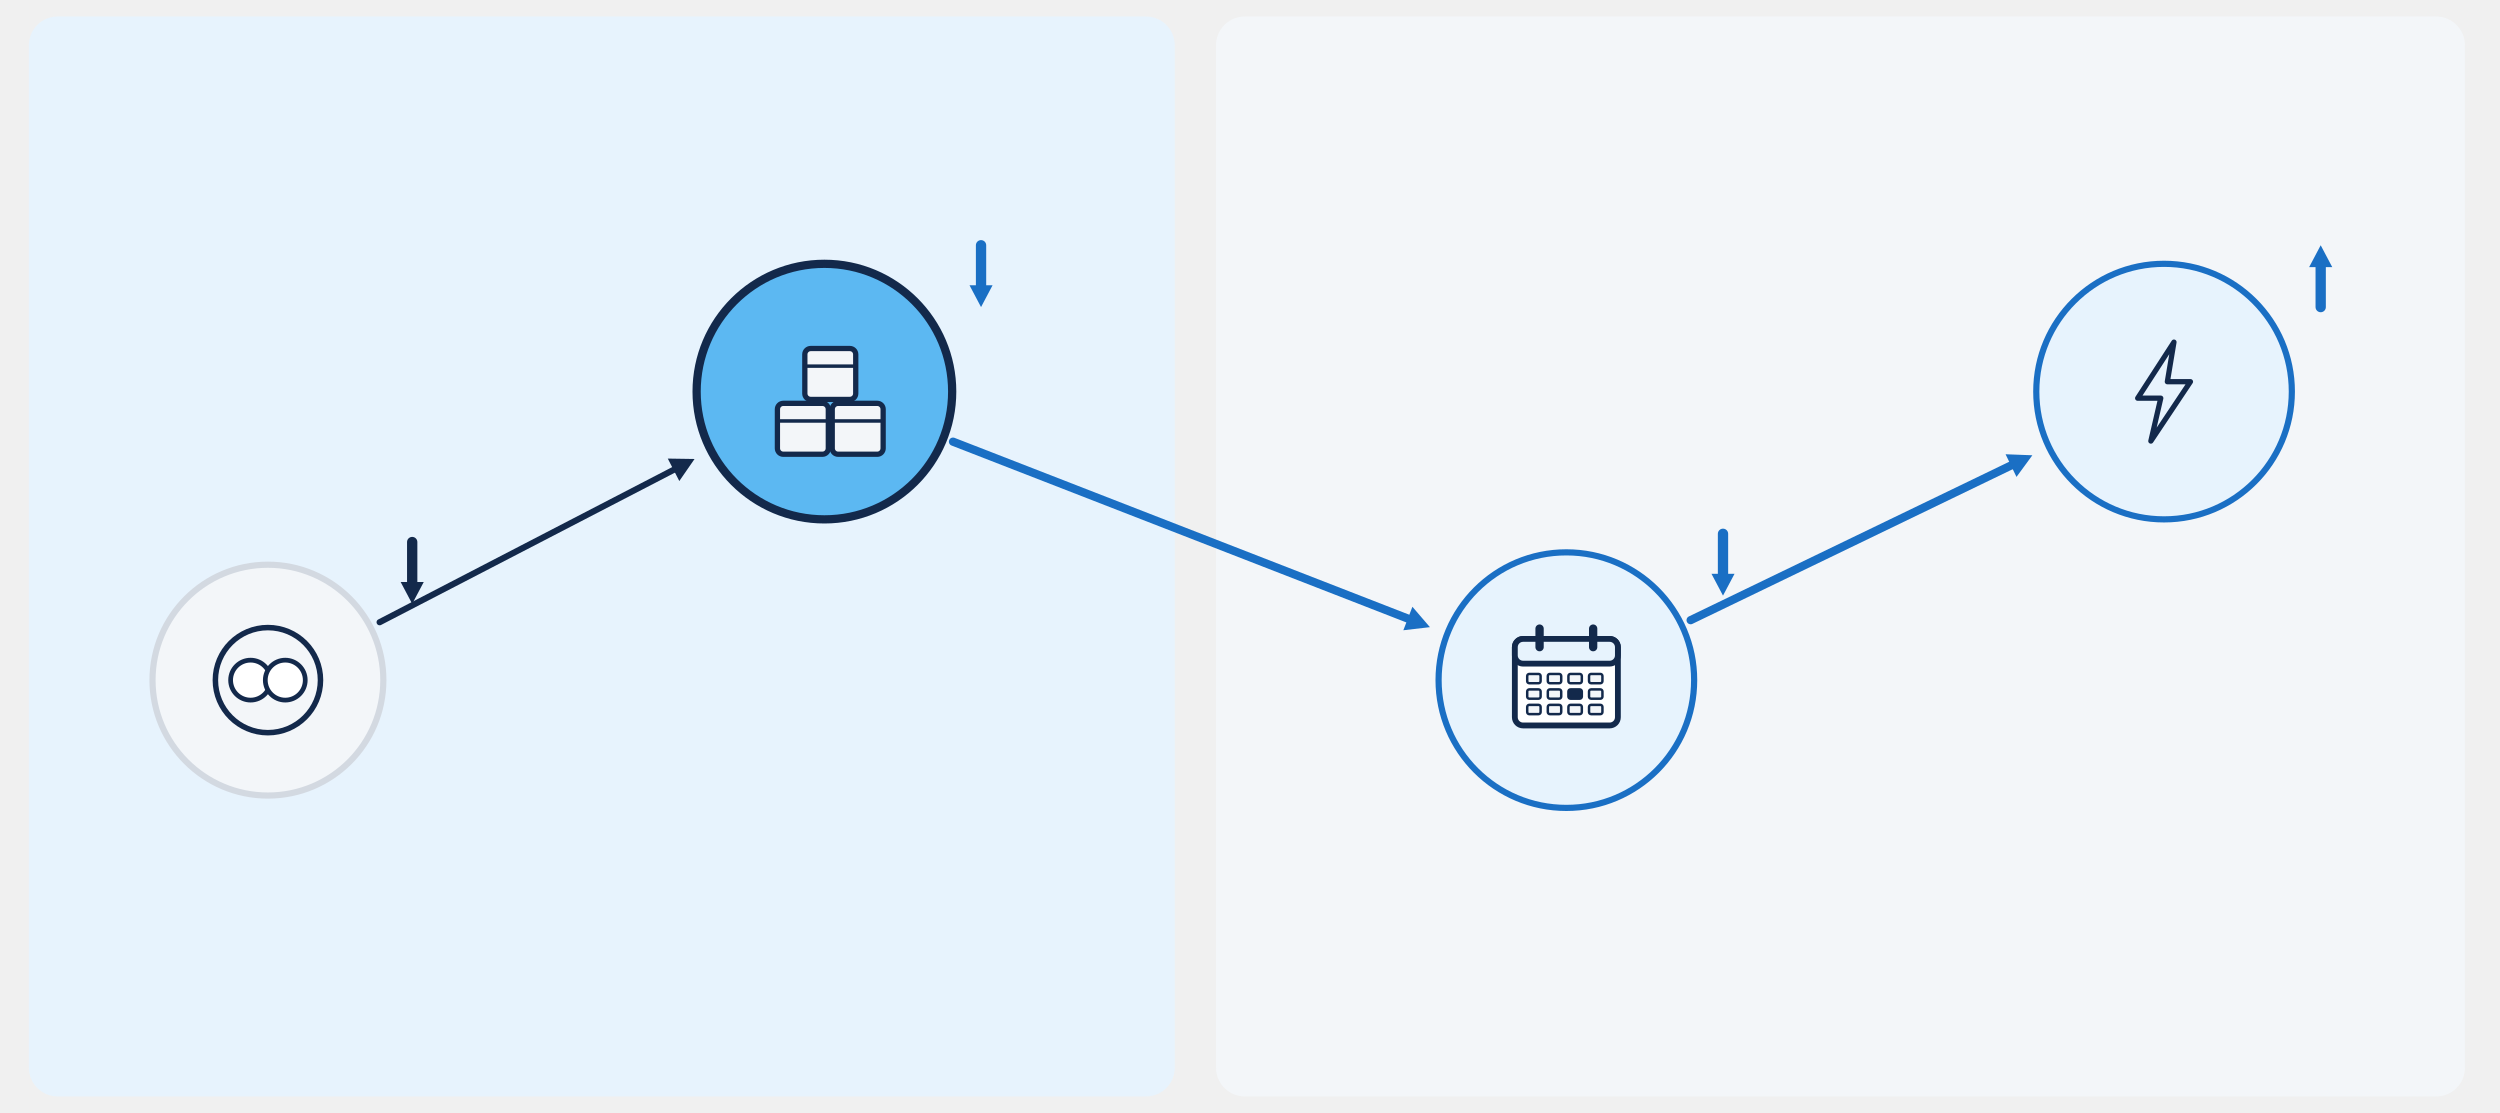
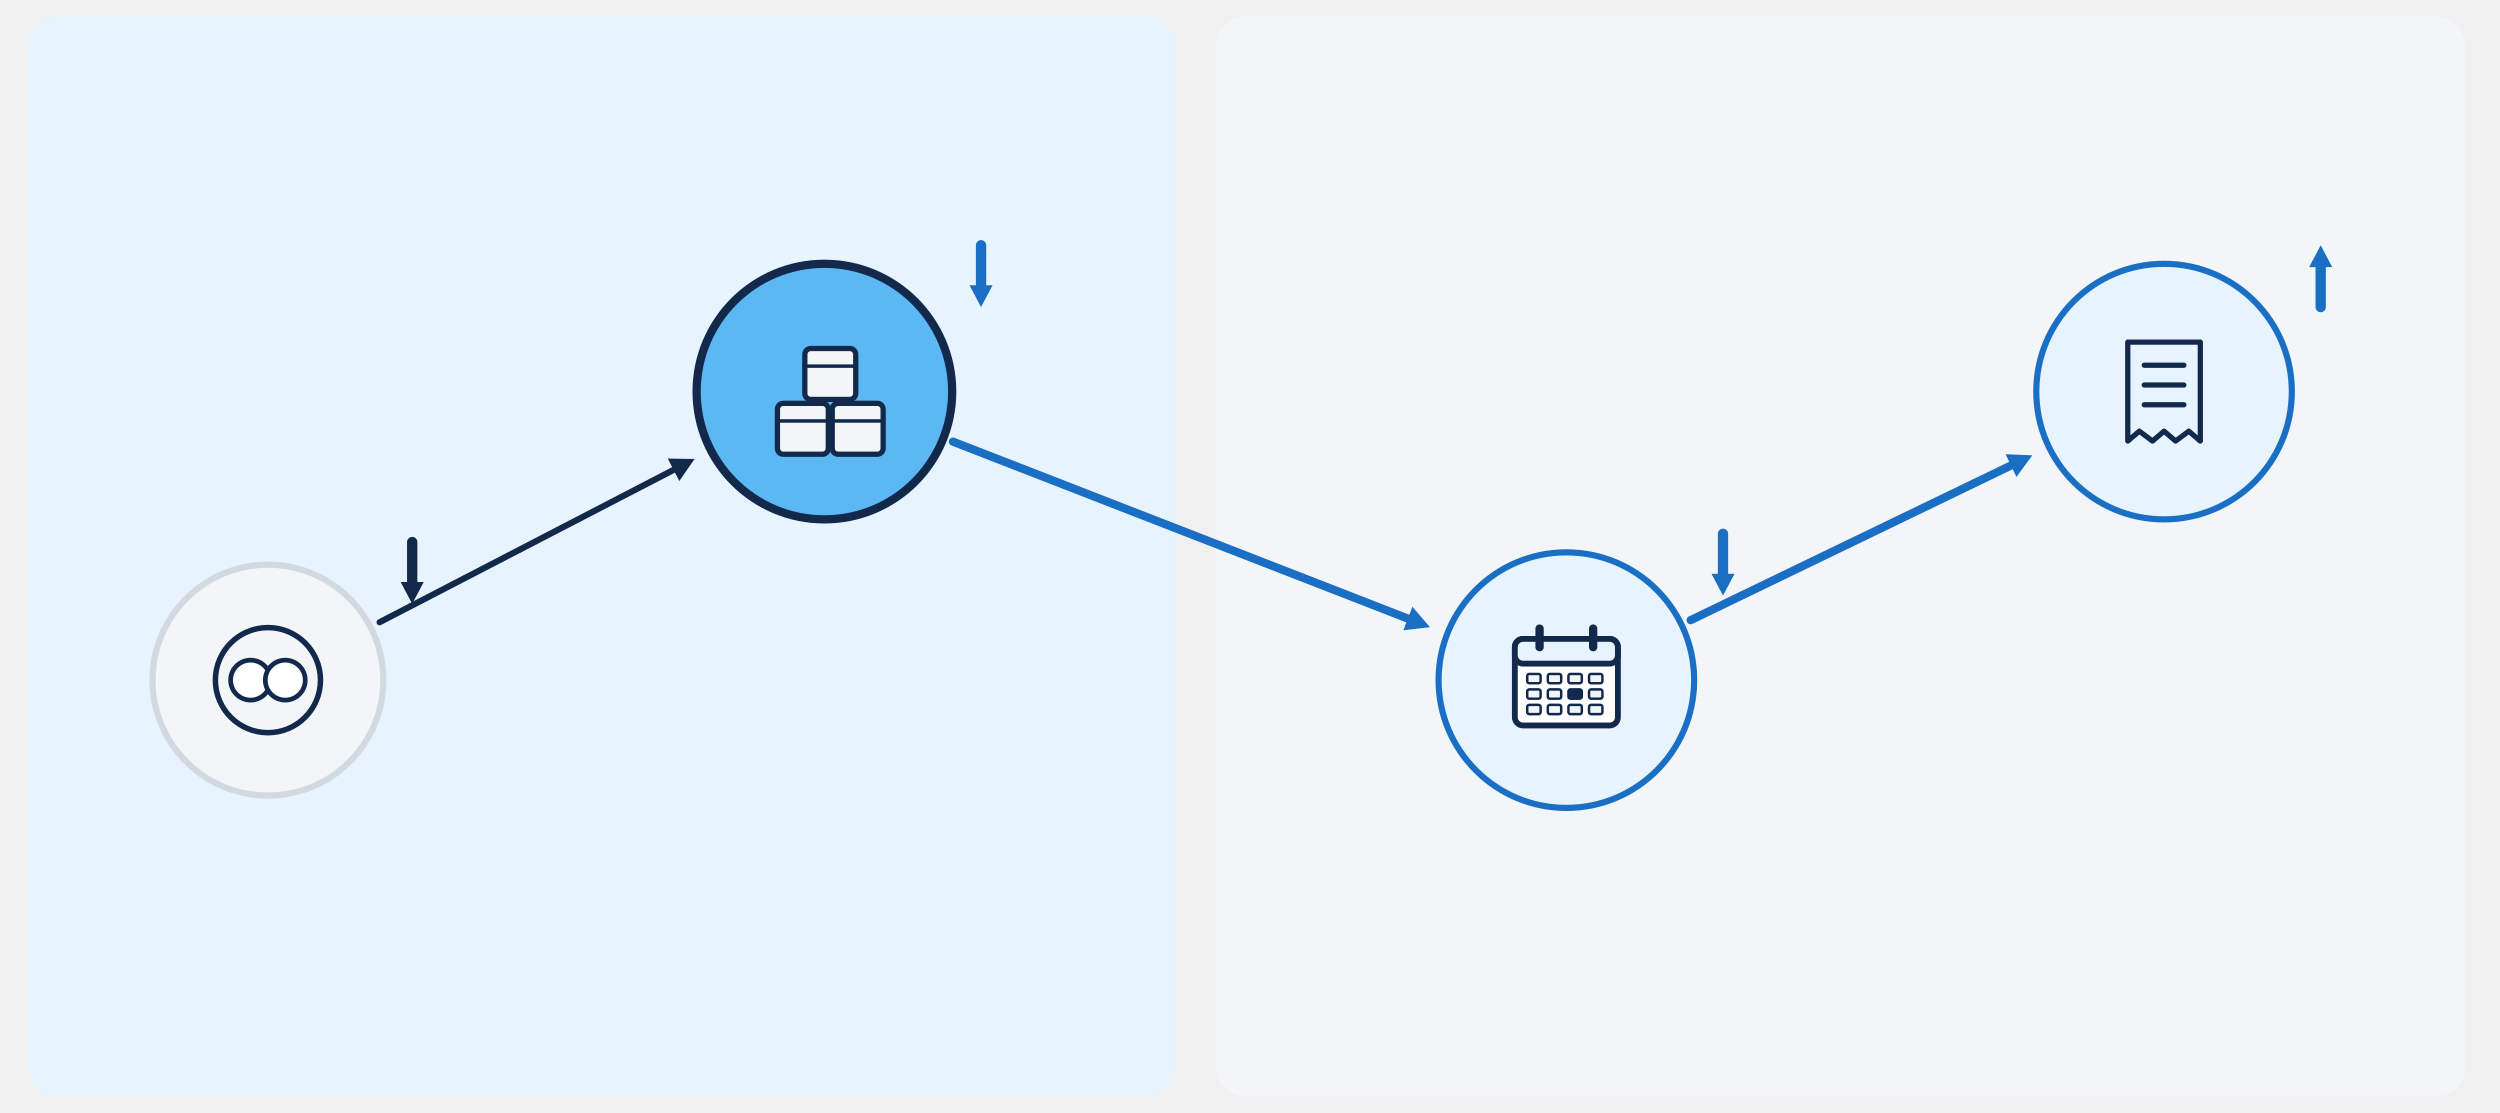
<svg xmlns="http://www.w3.org/2000/svg" viewBox="0 0 1213 540" width="1213" height="540">
  <rect x="14" y="8" width="556" height="524" rx="14" ry="14" fill="#E7F3FD" stroke="none" stroke-width="0" stroke-linecap="round" stroke-linejoin="round" />
  <rect x="590" y="8" width="606" height="524" rx="14" ry="14" fill="#F3F6F9" stroke="none" stroke-width="0" stroke-linecap="round" stroke-linejoin="round" />
  <path d="M 184.2,301.9 L 328.9,226.9" stroke="#13294B" stroke-width="3" fill="none" stroke-linecap="round" stroke-linejoin="round" />
  <polygon points="337.0,222.7 329.6,233.4 324.0,222.5" fill="#13294B" stroke="none" stroke-width="0" stroke-linecap="round" stroke-linejoin="round" />
  <path d="M 462.4,214.3 L 685.3,301.0" stroke="#1A6FC4" stroke-width="4" fill="none" stroke-linecap="round" stroke-linejoin="round" />
  <polygon points="693.8,304.3 680.9,305.8 685.3,294.4" fill="#1A6FC4" stroke="none" stroke-width="0" stroke-linecap="round" stroke-linejoin="round" />
  <path d="M 820.3,300.9 L 977.9,224.8" stroke="#1A6FC4" stroke-width="4" fill="none" stroke-linecap="round" stroke-linejoin="round" />
  <polygon points="986.1,220.9 978.4,231.4 973.1,220.4" fill="#1A6FC4" stroke="none" stroke-width="0" stroke-linecap="round" stroke-linejoin="round" />
  <circle cx="130" cy="330" r="56" fill="#F3F6F9" stroke="#D3D9E1" stroke-width="3" stroke-linecap="round" stroke-linejoin="round" />
  <circle cx="400" cy="190" r="62" fill="#5CB8F2" stroke="#13294B" stroke-width="4" stroke-linecap="round" stroke-linejoin="round" />
  <circle cx="760" cy="330" r="62" fill="#E7F3FD" stroke="#1A6FC4" stroke-width="3" stroke-linecap="round" stroke-linejoin="round" />
  <circle cx="1050" cy="190" r="62" fill="#E7F3FD" stroke="#1A6FC4" stroke-width="3" stroke-linecap="round" stroke-linejoin="round" />
  <g transform="translate(130 330) scale(0.85)">
    <circle cx="0" cy="0" r="30" fill="#F3F6F9" stroke="#13294B" stroke-width="3.15" stroke-linecap="round" stroke-linejoin="round" />
    <circle cx="-9.9" cy="0" r="11.4" fill="#FFFFFF" stroke="#13294B" stroke-width="2.70" stroke-linecap="round" stroke-linejoin="round" />
    <circle cx="9.9" cy="0" r="11.4" fill="#FFFFFF" stroke="#13294B" stroke-width="2.70" stroke-linecap="round" stroke-linejoin="round" />
  </g>
  <g transform="translate(400 190) scale(0.95)">
    <rect x="-24" y="6" width="26" height="26" rx="3" ry="3" fill="#F3F6F9" stroke="#13294B" stroke-width="2.70" stroke-linecap="round" stroke-linejoin="round" />
    <line x1="-24" y1="15" x2="2" y2="15" stroke="#13294B" stroke-width="1.80" fill="none" stroke-linecap="round" stroke-linejoin="round" />
    <rect x="4" y="6" width="26" height="26" rx="3" ry="3" fill="#F3F6F9" stroke="#13294B" stroke-width="2.70" stroke-linecap="round" stroke-linejoin="round" />
    <line x1="4" y1="15" x2="30" y2="15" stroke="#13294B" stroke-width="1.80" fill="none" stroke-linecap="round" stroke-linejoin="round" />
    <rect x="-10" y="-22" width="26" height="26" rx="3" ry="3" fill="#F3F6F9" stroke="#13294B" stroke-width="2.70" stroke-linecap="round" stroke-linejoin="round" />
    <line x1="-10" y1="-13" x2="16" y2="-13" stroke="#13294B" stroke-width="1.80" fill="none" stroke-linecap="round" stroke-linejoin="round" />
  </g>
  <g transform="translate(760 330) scale(0.5)">
    <rect x="-50" y="-40" width="100" height="84" rx="8" ry="8" fill="#FFFFFF" stroke="#13294B" stroke-width="5.65" stroke-linecap="round" stroke-linejoin="round" />
    <rect x="-50" y="-40" width="100" height="24" rx="8" ry="8" fill="#E7F3FD" stroke="#13294B" stroke-width="5.65" stroke-linecap="round" stroke-linejoin="round" />
    <line x1="-26" y1="-50" x2="-26" y2="-32" stroke="#13294B" stroke-width="8.07" fill="none" stroke-linecap="round" stroke-linejoin="round" />
    <line x1="26" y1="-50" x2="26" y2="-32" stroke="#13294B" stroke-width="8.07" fill="none" stroke-linecap="round" stroke-linejoin="round" />
    <rect x="-38" y="-6" width="13" height="9" rx="2" ry="2" fill="#F3F6F9" stroke="#13294B" stroke-width="2.42" stroke-linecap="round" stroke-linejoin="round" />
    <rect x="-18" y="-6" width="13" height="9" rx="2" ry="2" fill="#F3F6F9" stroke="#13294B" stroke-width="2.42" stroke-linecap="round" stroke-linejoin="round" />
    <rect x="2" y="-6" width="13" height="9" rx="2" ry="2" fill="#F3F6F9" stroke="#13294B" stroke-width="2.42" stroke-linecap="round" stroke-linejoin="round" />
    <rect x="22" y="-6" width="13" height="9" rx="2" ry="2" fill="#F3F6F9" stroke="#13294B" stroke-width="2.42" stroke-linecap="round" stroke-linejoin="round" />
    <rect x="-38" y="9" width="13" height="9" rx="2" ry="2" fill="#F3F6F9" stroke="#13294B" stroke-width="2.42" stroke-linecap="round" stroke-linejoin="round" />
    <rect x="-18" y="9" width="13" height="9" rx="2" ry="2" fill="#F3F6F9" stroke="#13294B" stroke-width="2.42" stroke-linecap="round" stroke-linejoin="round" />
    <rect x="2" y="9" width="13" height="9" rx="2" ry="2" fill="#13294B" stroke="#13294B" stroke-width="2.42" stroke-linecap="round" stroke-linejoin="round" />
    <rect x="22" y="9" width="13" height="9" rx="2" ry="2" fill="#F3F6F9" stroke="#13294B" stroke-width="2.42" stroke-linecap="round" stroke-linejoin="round" />
    <rect x="-38" y="24" width="13" height="9" rx="2" ry="2" fill="#F3F6F9" stroke="#13294B" stroke-width="2.42" stroke-linecap="round" stroke-linejoin="round" />
    <rect x="-18" y="24" width="13" height="9" rx="2" ry="2" fill="#F3F6F9" stroke="#13294B" stroke-width="2.42" stroke-linecap="round" stroke-linejoin="round" />
    <rect x="2" y="24" width="13" height="9" rx="2" ry="2" fill="#F3F6F9" stroke="#13294B" stroke-width="2.42" stroke-linecap="round" stroke-linejoin="round" />
    <rect x="22" y="24" width="13" height="9" rx="2" ry="2" fill="#F3F6F9" stroke="#13294B" stroke-width="2.42" stroke-linecap="round" stroke-linejoin="round" />
  </g>
  <g transform="translate(1050 190) scale(0.8)">
-     <polygon points="6.0,-30.0 -16.0,4.0 -2.0,4.0 -8.0,30.0 16.0,-6.0 2.0,-6.0" fill="#E7F3FD" stroke="#13294B" stroke-width="3.19" stroke-linecap="round" stroke-linejoin="round" />
+     <polygon points="-22.0,-30.0 22.0,-30.0 22.0,30.0 15.0,24.0 7.0,30.0 0.0,24.0 -7.0,30.0 -15.0,24.0 -22.0,30.0" fill="#E7F3FD" stroke="#13294B" stroke-width="3.19" stroke-linecap="round" stroke-linejoin="round" />
+     <line x1="-12.0" y1="-16.0" x2="12.0" y2="-16.0" stroke="#13294B" stroke-width="3.19" fill="none" stroke-linecap="round" stroke-linejoin="round" />
+     <line x1="-12.0" y1="-4.0" x2="12.0" y2="-4.0" stroke="#13294B" stroke-width="3.19" fill="none" stroke-linecap="round" stroke-linejoin="round" />
+     <line x1="-12.0" y1="8.0" x2="12.0" y2="8.0" stroke="#13294B" stroke-width="3.19" fill="none" stroke-linecap="round" stroke-linejoin="round" />
  </g>
  <path d="M 200.0,263.0 L 200.0,284.6" stroke="#13294B" stroke-width="5" fill="none" stroke-linecap="round" stroke-linejoin="round" />
  <polygon points="200.0,293.0 194.4,282.4 205.6,282.4" fill="#13294B" stroke="none" stroke-width="0" stroke-linecap="round" stroke-linejoin="round" />
  <path d="M 476.0,119.0 L 476.0,140.6" stroke="#1A6FC4" stroke-width="5" fill="none" stroke-linecap="round" stroke-linejoin="round" />
  <polygon points="476.0,149.0 470.4,138.4 481.6,138.4" fill="#1A6FC4" stroke="none" stroke-width="0" stroke-linecap="round" stroke-linejoin="round" />
  <path d="M 836.0,259.0 L 836.0,280.6" stroke="#1A6FC4" stroke-width="5" fill="none" stroke-linecap="round" stroke-linejoin="round" />
  <polygon points="836.0,289.0 830.4,278.4 841.6,278.4" fill="#1A6FC4" stroke="none" stroke-width="0" stroke-linecap="round" stroke-linejoin="round" />
  <path d="M 1126.0,149.0 L 1126.0,127.4" stroke="#1A6FC4" stroke-width="5" fill="none" stroke-linecap="round" stroke-linejoin="round" />
  <polygon points="1126.0,119.0 1131.6,129.6 1120.4,129.6" fill="#1A6FC4" stroke="none" stroke-width="0" stroke-linecap="round" stroke-linejoin="round" />
</svg>
